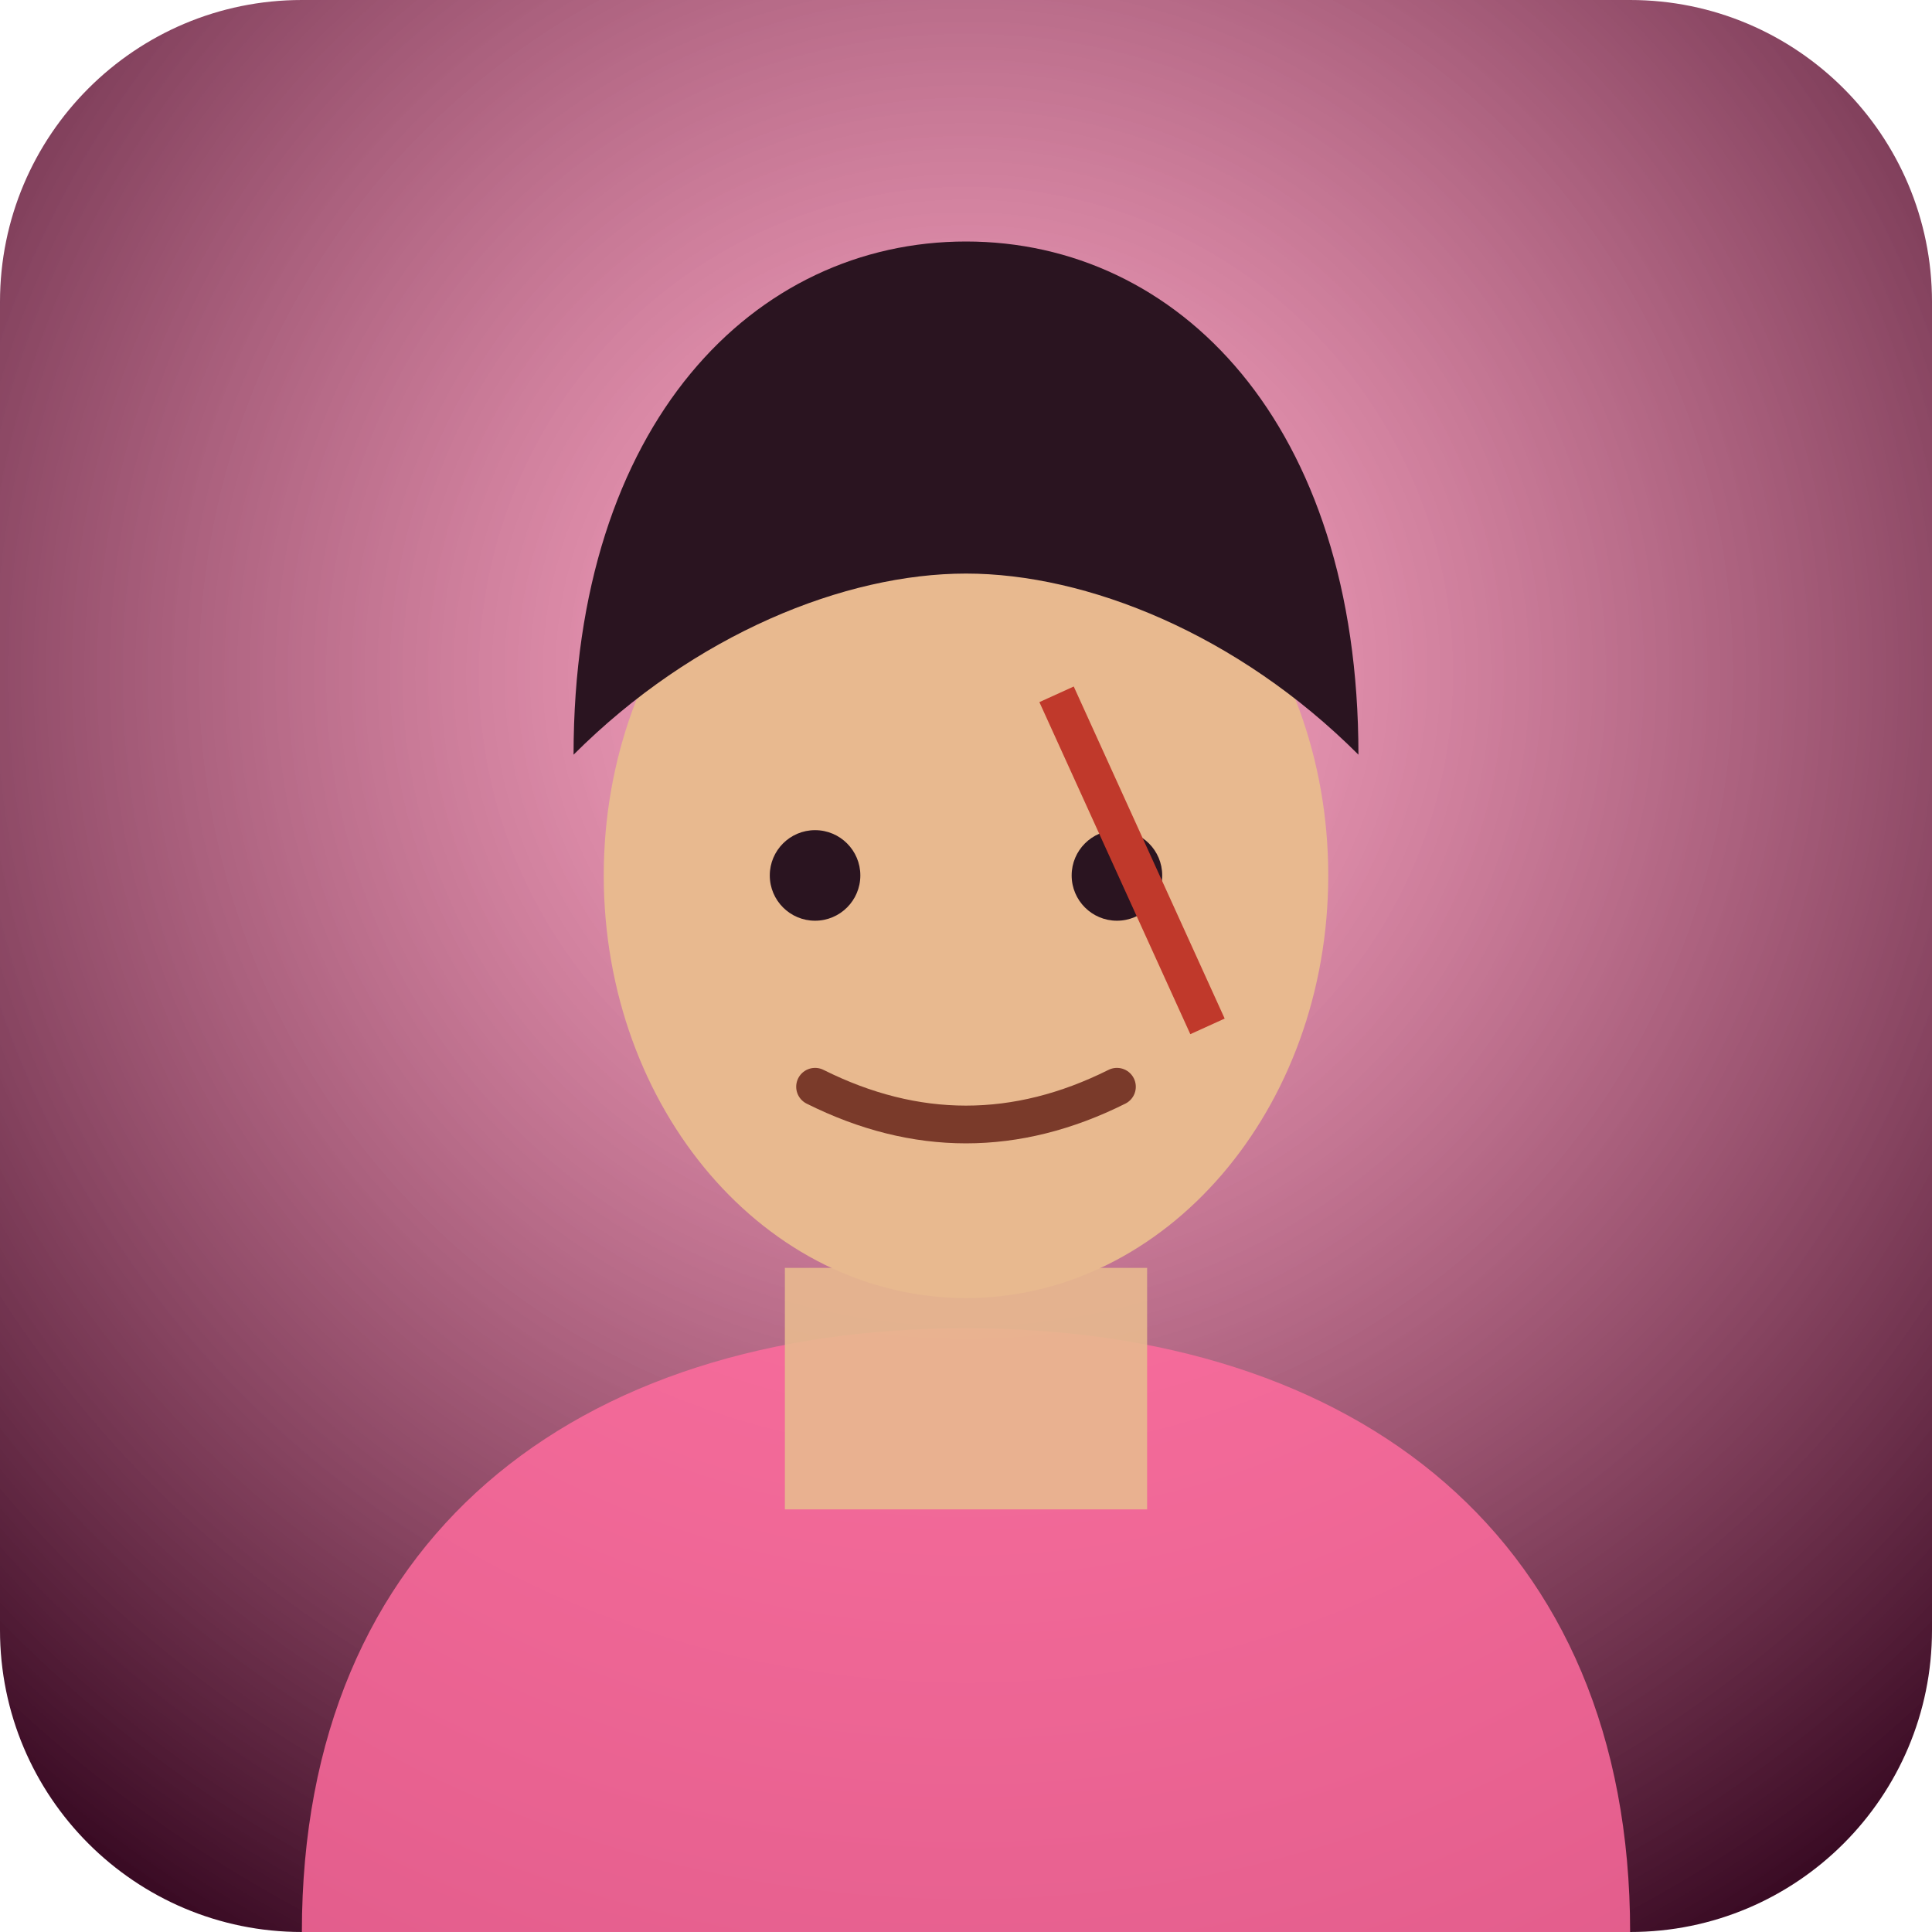
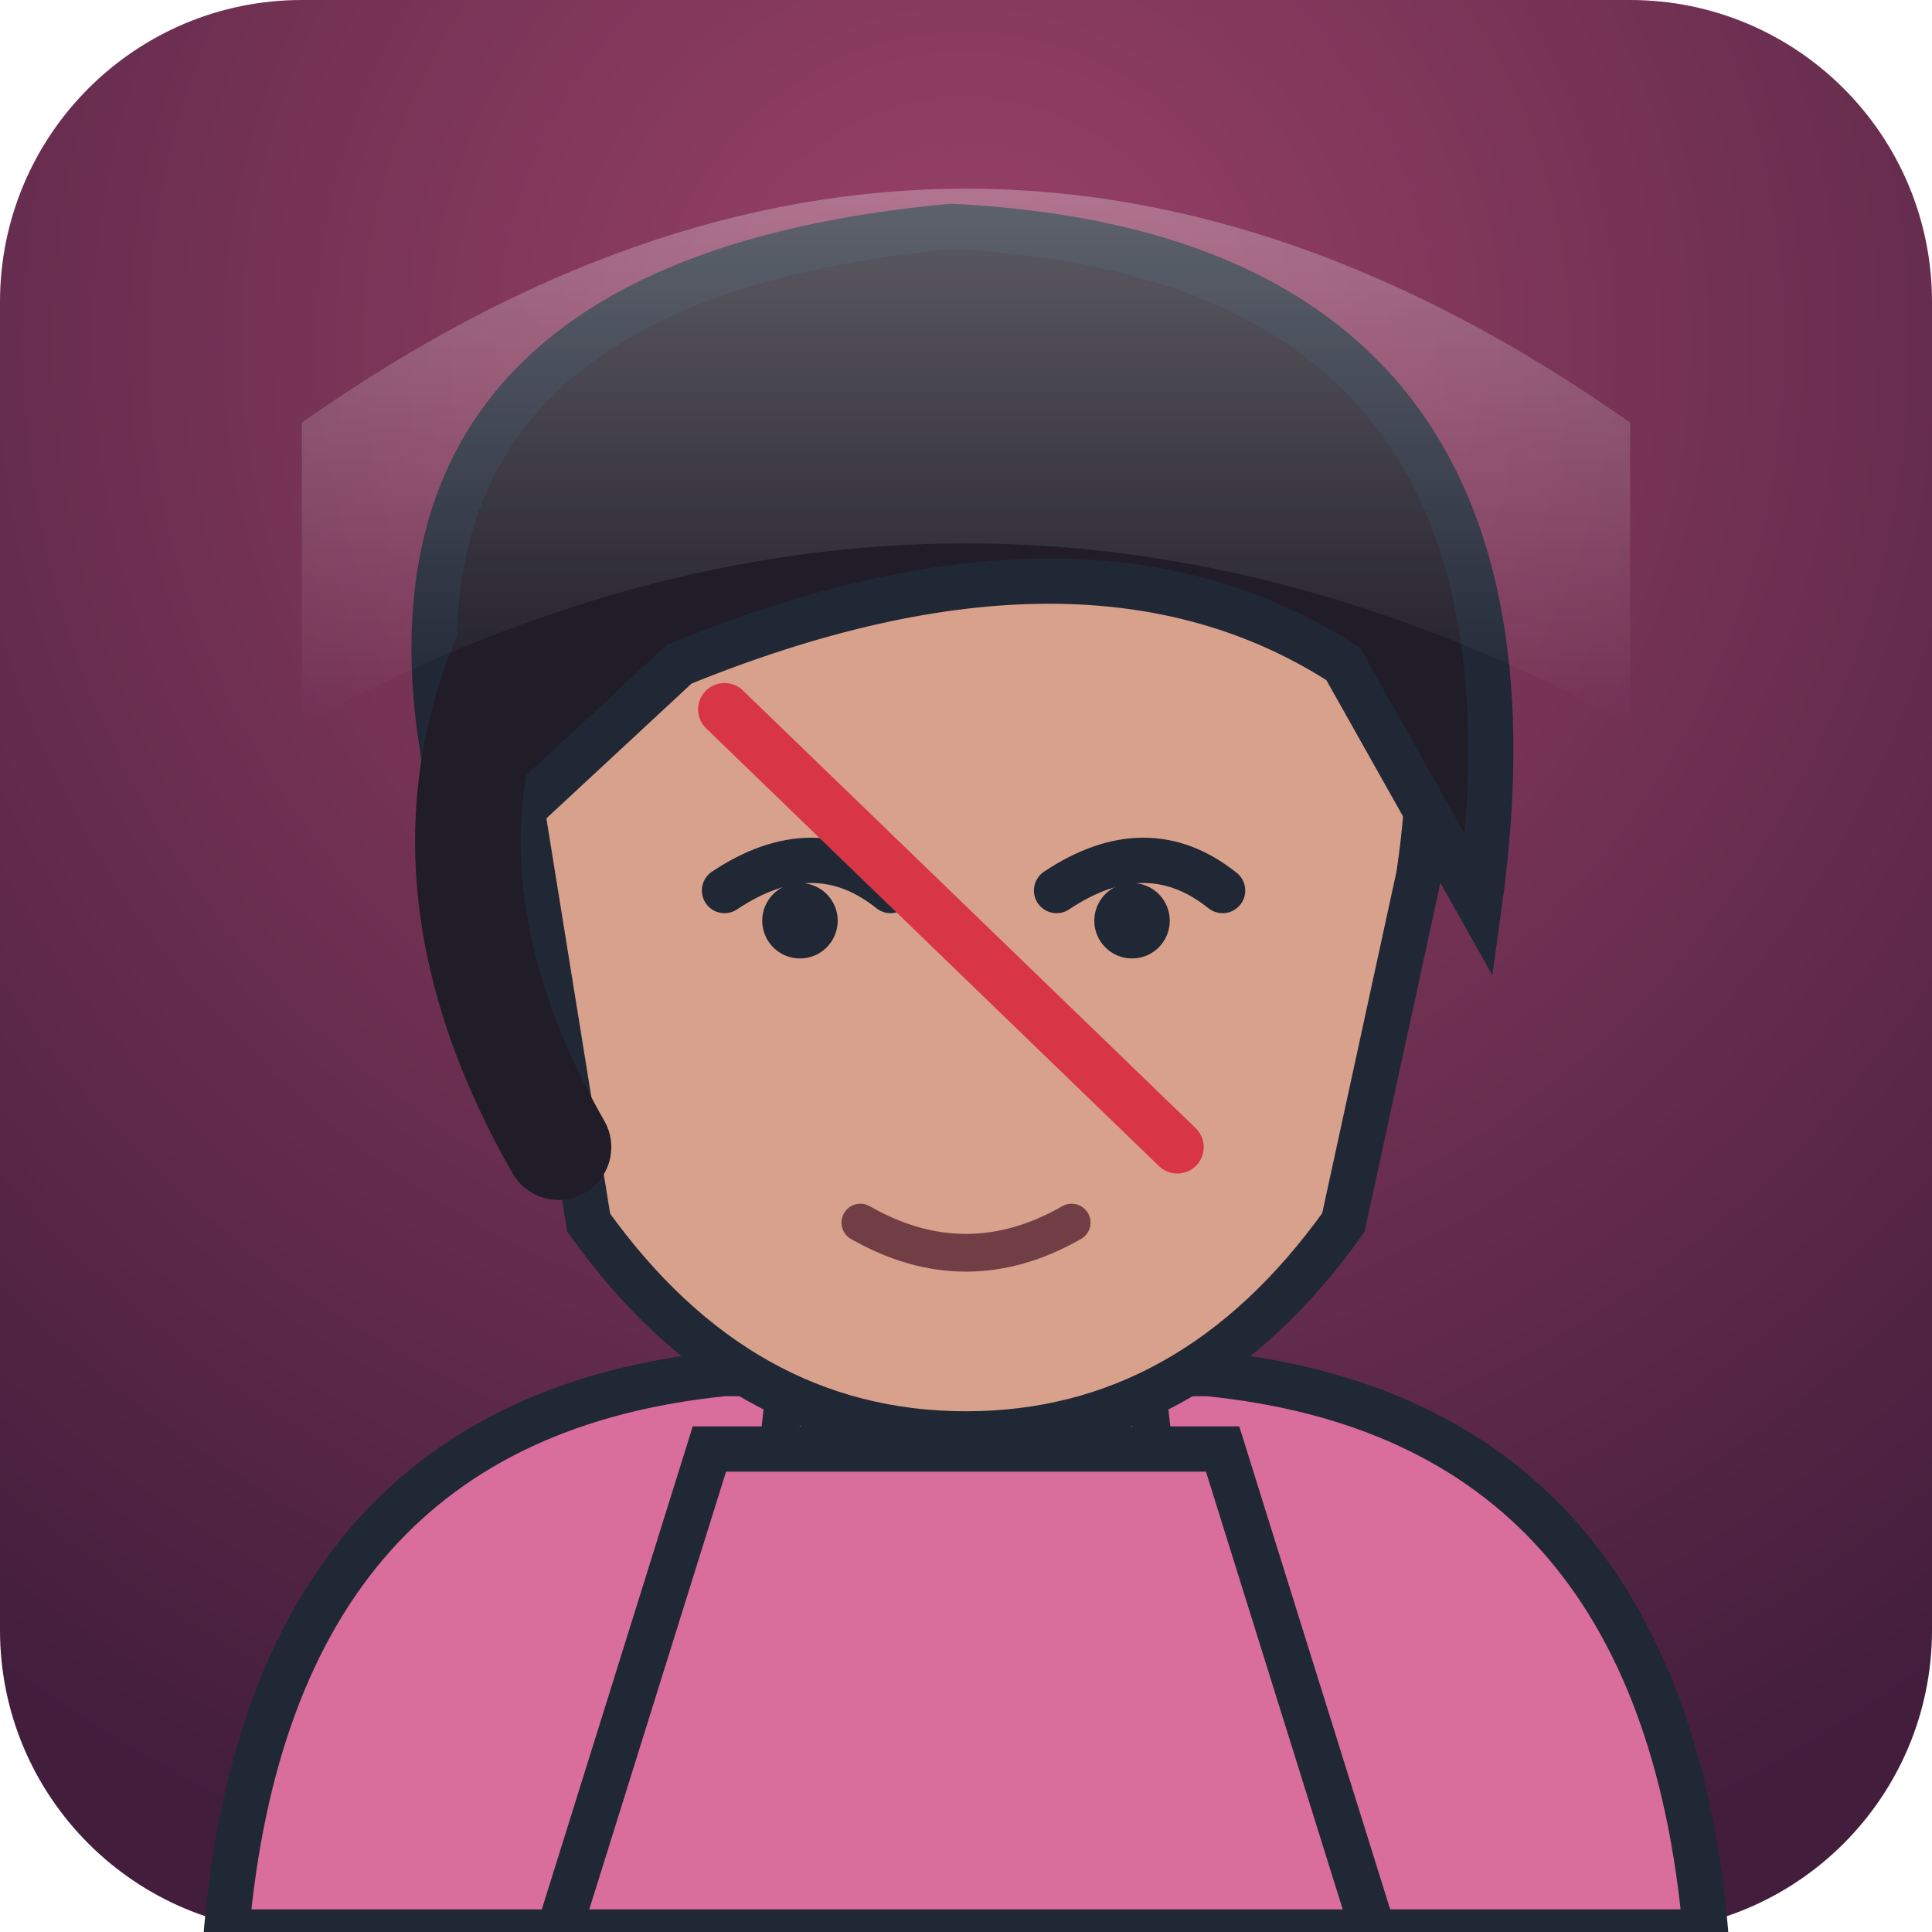
<svg xmlns="http://www.w3.org/2000/svg" viewBox="0 0 128 128">
  <defs>
-     <radialGradient id="g" cx="50%" cy="35%" r="75%">
-       <stop offset="0" stop-color="#ff6b9d" stop-opacity=".55" />
-       <stop offset="1" stop-color="#3a0b24" />
+     <radialGradient id="bg" cx="50%" cy="18%" r="85%">
+       <stop offset="0" stop-color="#9a4267" />
+       <stop offset="1" stop-color="#421d3c" />
    </radialGradient>
+     <linearGradient id="shine" x1="0" y1="0" x2="0" y2="1">
+       <stop stop-color="#ffffff" stop-opacity=".28" />
+       <stop offset="1" stop-color="#ffffff" stop-opacity="0" />
+     </linearGradient>
  </defs>
-   <rect width="128" height="128" rx="20" fill="url(#g)" />
-   <path d="M20 128c0-26 18-40 44-40s44 14 44 40z" fill="#ff6b9d" opacity=".85" />
-   <path d="M52 84h24v16H52z" fill="#e8b98f" opacity=".9" />
-   <ellipse cx="64" cy="58" rx="24" ry="28" fill="#e8b98f" />
-   <path d="M38 50c0-22 12-34 26-34s26 12 26 34c-8-8-18-12-26-12s-18 4-26 12z" fill="#2a1420" />
-   <circle cx="54" cy="58" r="3" fill="#2a1420" />
-   <circle cx="74" cy="58" r="3" fill="#2a1420" />
-   <path d="M70 46l10 22" stroke="#c0392b" stroke-width="2.5" />
-   <path d="M54 72q10 5 20 0" stroke="#7a3a2a" stroke-width="2.5" fill="none" stroke-linecap="round" />
+   <rect width="128" height="128" rx="20" fill="url(#bg)" />
+   <path d="M15 128 Q18 94 48 91 L80 91 Q110 94 113 128Z" fill="#d96d9b" stroke="#202735" stroke-width="3" stroke-linejoin="round" />
+   <path d="M53 83 L75 83 L77 101 Q64 110 51 101Z" fill="#bd806d" stroke="#202735" stroke-width="2.5" />
+   <path d="M34 50 Q29 25 64 22 Q99 25 94 58 L89 81 Q79 95 64 95 Q49 95 39 81Z" fill="#d7a18c" stroke="#202735" stroke-width="3" />
+   <path d="M31 57 Q20 19 63 15 Q104 17 98 60 L89 44 Q72 33 45 44Z" fill="#201d29" stroke="#202735" stroke-width="3" />
+   <path d="M37 37 Q25 55 37 76" fill="none" stroke="#201d29" stroke-width="7" stroke-linecap="round" />
+   <path d="M48 59 Q54 55 59 59 M70 59 Q76 55 81 59" fill="none" stroke="#202735" stroke-width="3" stroke-linecap="round" />
+   <circle cx="53" cy="61" r="2.5" fill="#202735" />
+   <circle cx="75" cy="61" r="2.5" fill="#202735" />
+   <path d="M48 47 L78 76" stroke="#d93645" stroke-width="3.5" stroke-linecap="round" />
+   <path d="M57 81 Q64 85 71 81" fill="none" stroke="#713e46" stroke-width="2.5" stroke-linecap="round" />
+   <path d="M47 96 L81 96 L91 128 L37 128Z" fill="#d96d9b" stroke="#202735" stroke-width="3" />
+   <path d="M20 28 Q64 -3 108 28 L108 48 Q64 24 20 48Z" fill="url(#shine)" />
</svg>
